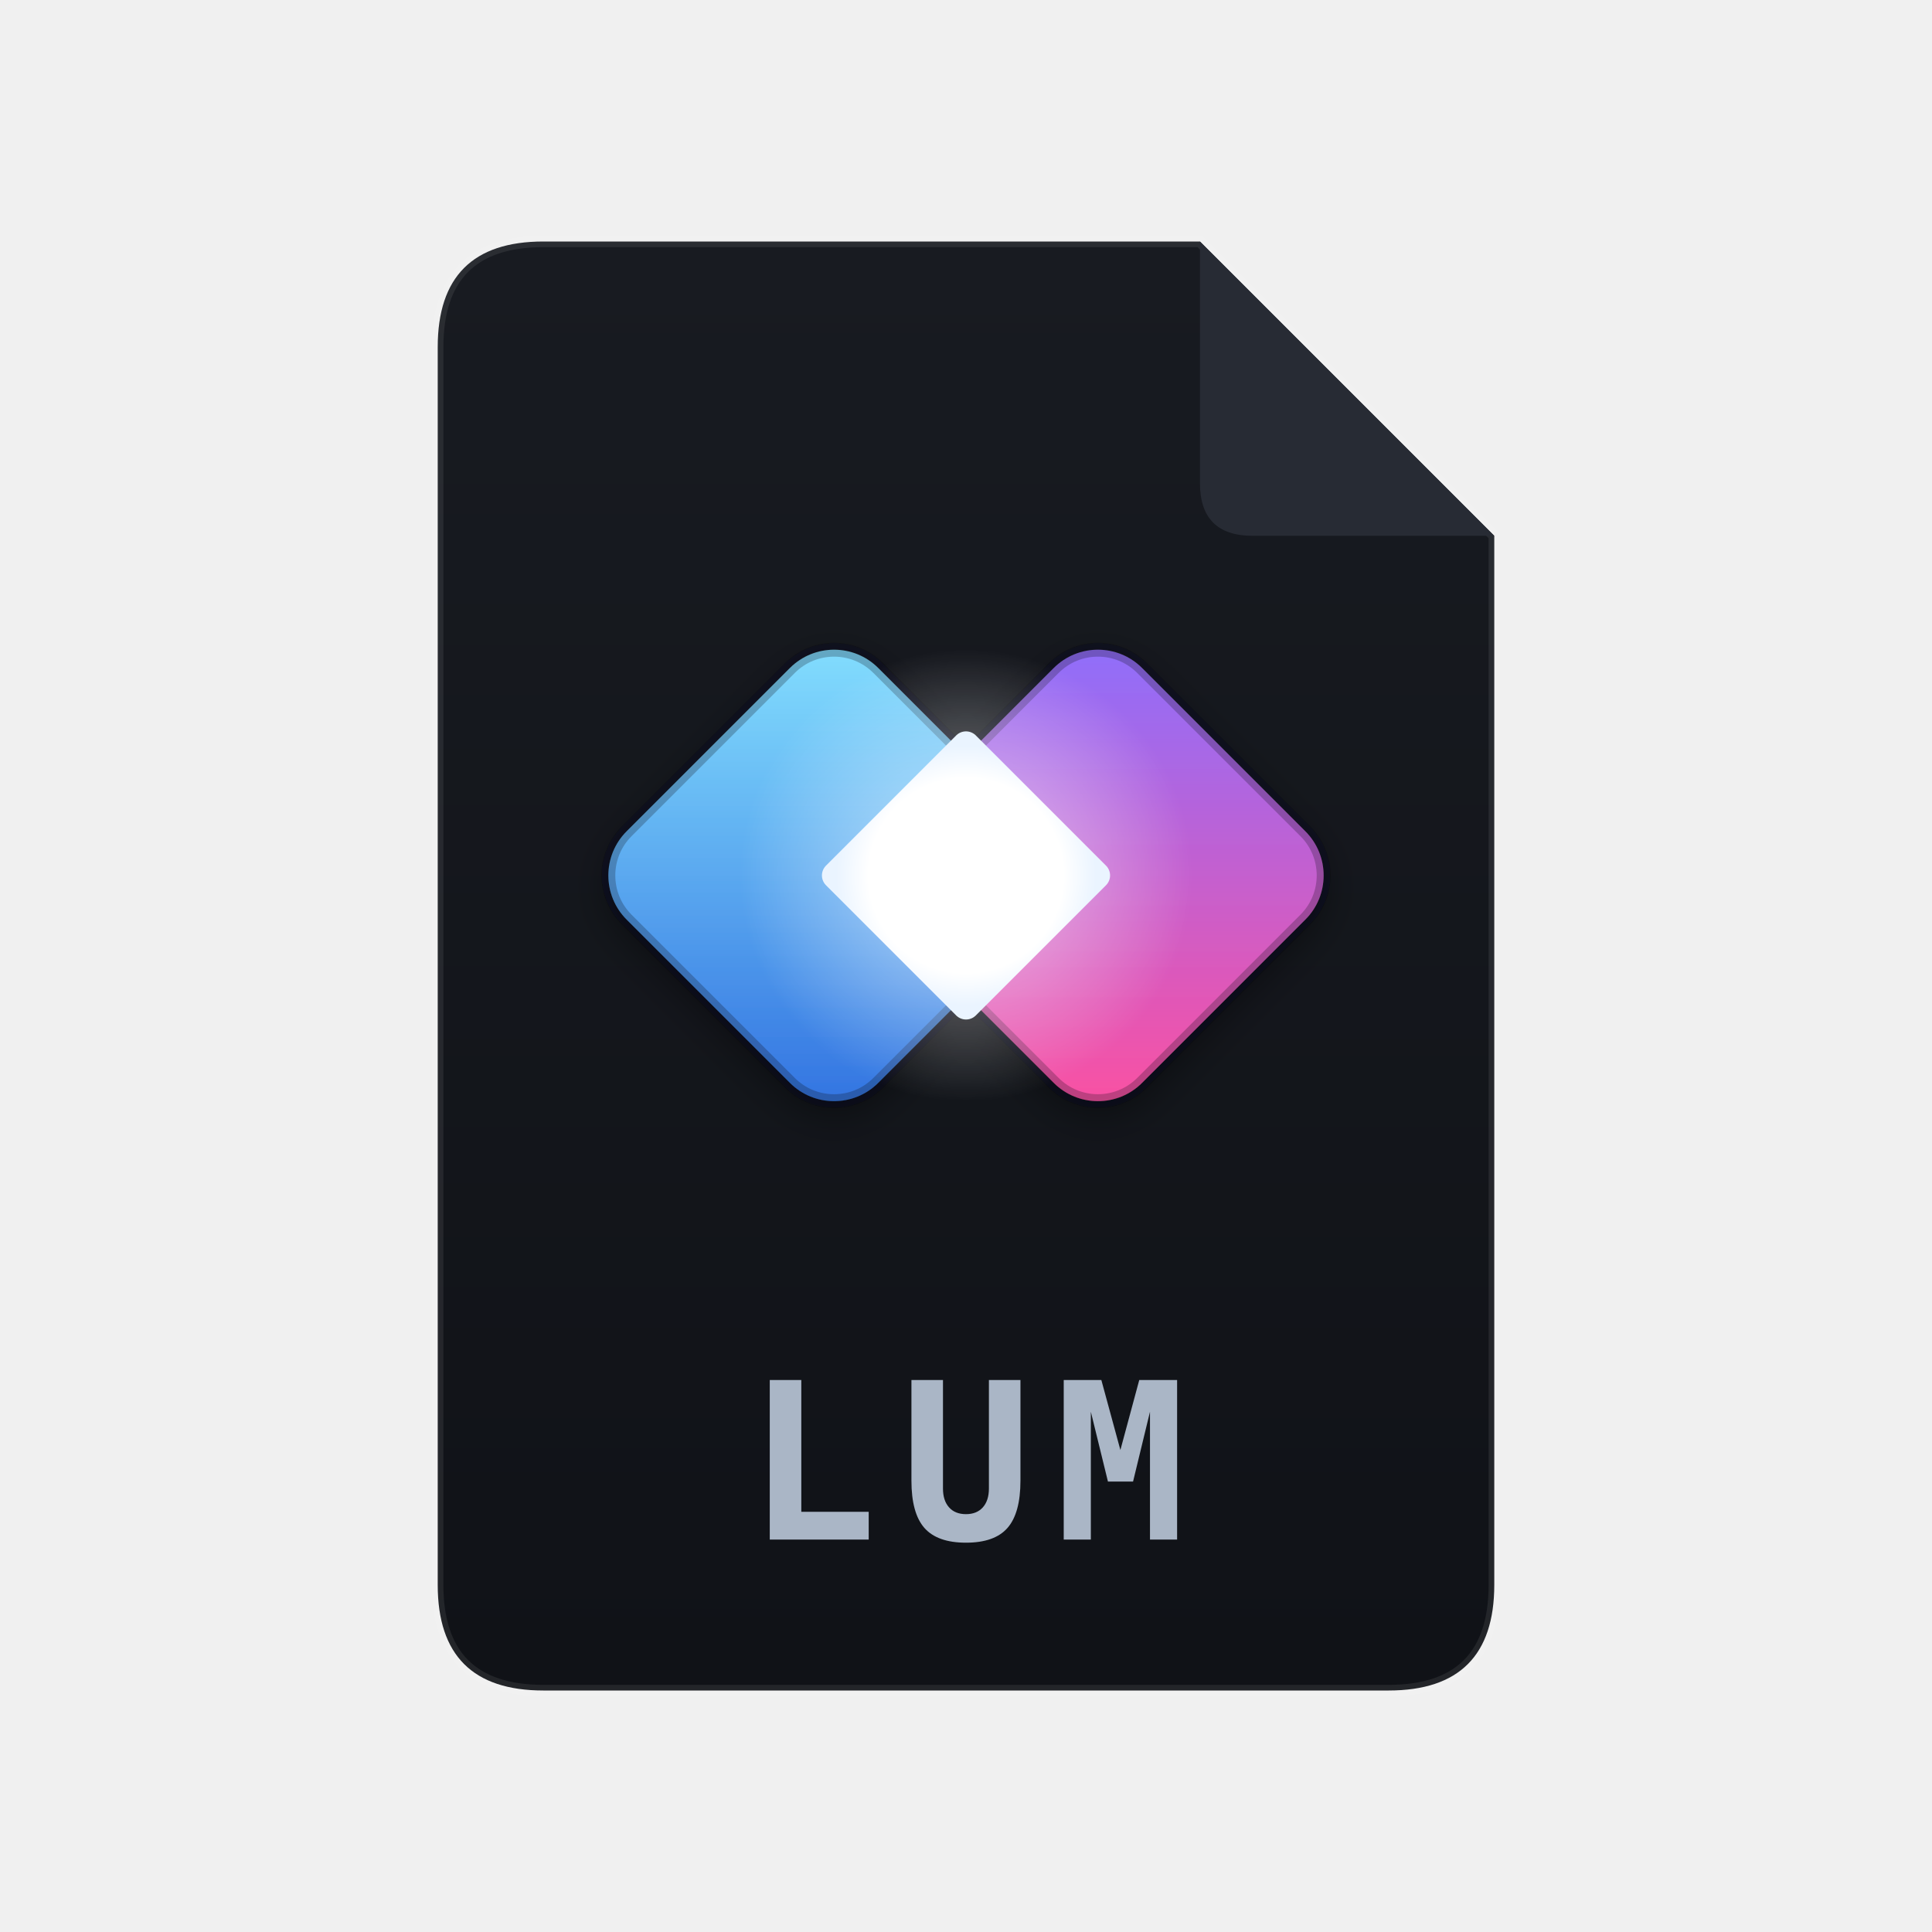
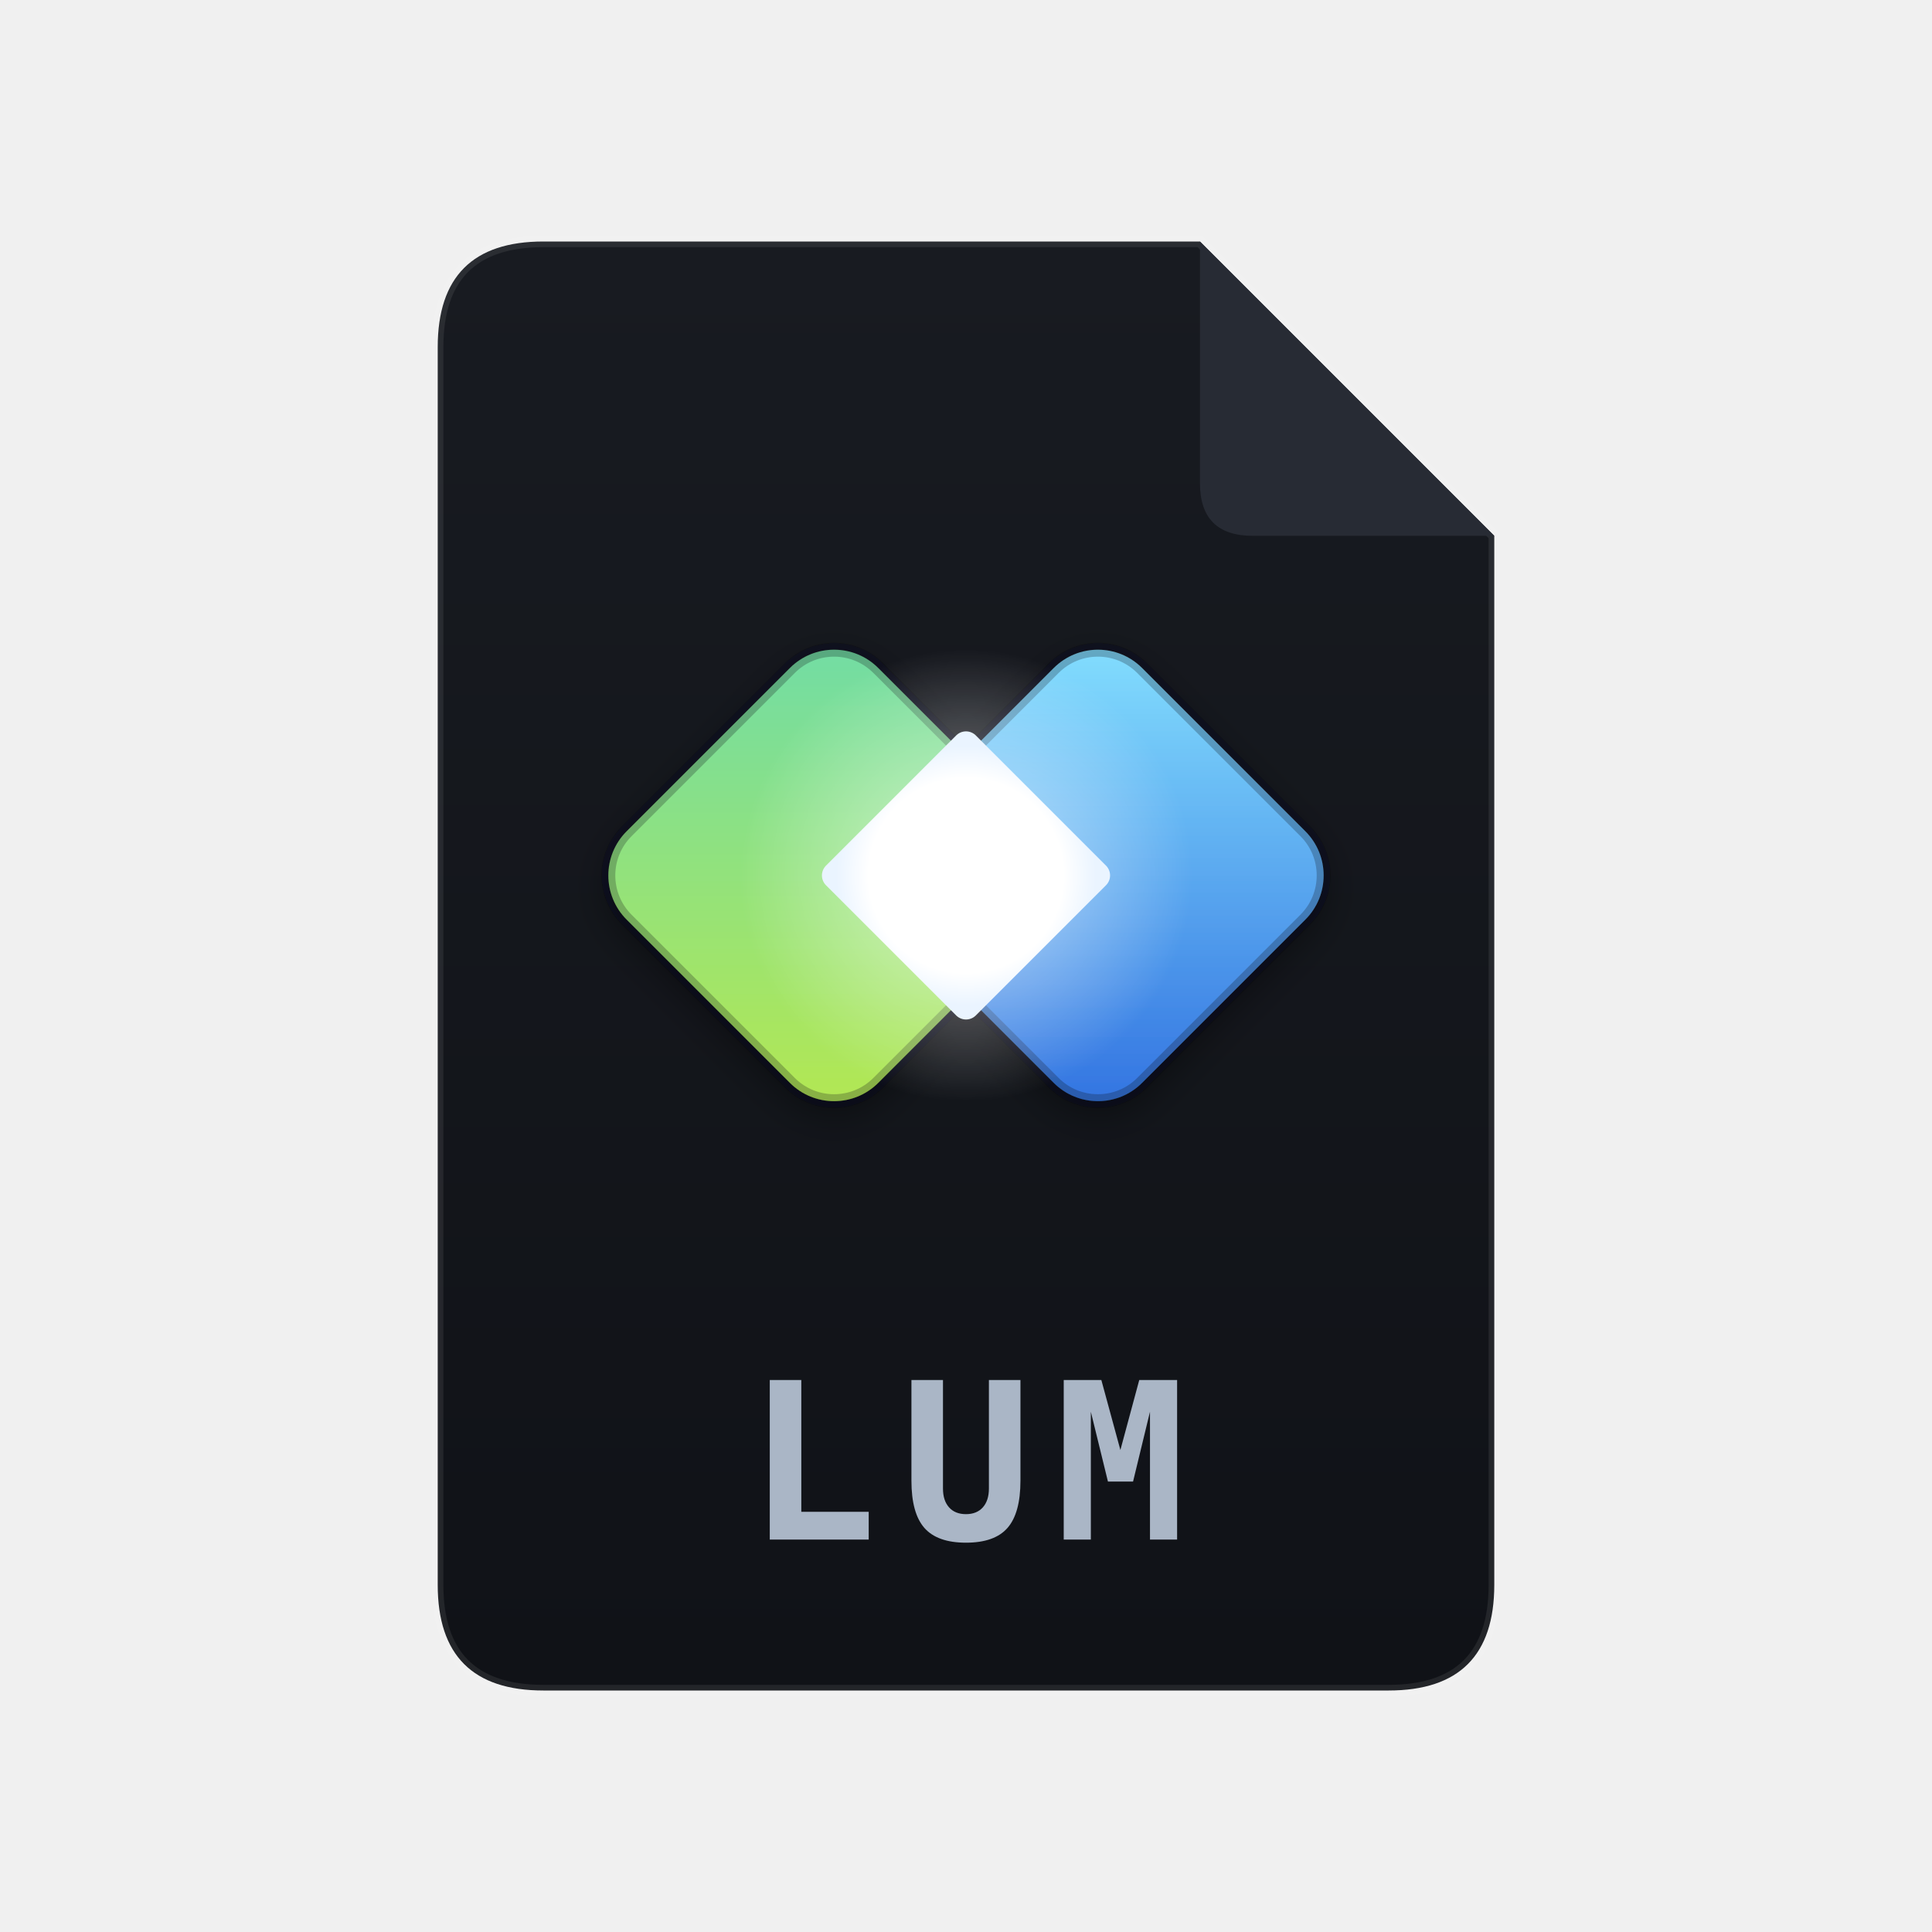
<svg xmlns="http://www.w3.org/2000/svg" viewBox="0 0 512 512" fill="none">
  <defs>
    <linearGradient id="key-a" x1="0" y1="0" x2="1" y2="1">
+       <stop offset="0" stop-color="#6fdca8" />
+       <stop offset="1" stop-color="#b6e84f" />
+     </linearGradient>
+     <linearGradient id="key-b" x1="0" y1="0" x2="1" y2="1">
      <stop offset="0" stop-color="#86e2ff" />
      <stop offset="1" stop-color="#2f6fe0" />
-     </linearGradient>
-     <linearGradient id="key-b" x1="0" y1="0" x2="1" y2="1">
-       <stop offset="0" stop-color="#8a70ff" />
-       <stop offset="1" stop-color="#ff4f9e" />
    </linearGradient>
    <radialGradient id="key-core" cx="0.5" cy="0.5" r="0.5">
      <stop offset="0" stop-color="#ffffff" />
      <stop offset="0.75" stop-color="#ffffff" />
      <stop offset="1" stop-color="#eaf4ff" />
    </radialGradient>
    <radialGradient id="key-glow" cx="0.5" cy="0.5" r="0.5">
      <stop offset="0" stop-color="#ffffff" stop-opacity="0.6" />
      <stop offset="1" stop-color="#ffffff" stop-opacity="0" />
    </radialGradient>
    <filter id="key-shadow" x="-30%" y="-30%" width="160%" height="160%">
      <feDropShadow dx="0" dy="7" stdDeviation="11" flood-color="#04060b" flood-opacity="0.4" />
    </filter>
    <linearGradient id="doc-bg" x1="0" y1="0" x2="0" y2="1">
      <stop offset="0" stop-color="#181b21" />
      <stop offset="1" stop-color="#101217" />
    </linearGradient>
  </defs>
  <path d="M116 92 Q116 64 144 64 L318 64 L396 142 L396 420 Q396 448 368 448 L144 448 Q116 448 116 420 Z" fill="url(#doc-bg)" stroke="#ffffff" stroke-opacity="0.08" stroke-width="3" />
  <path d="M318 64 L396 142 L332 142 Q318 142 318 128 Z" fill="#272b34" />
  <g transform="translate(256 232) scale(0.46) translate(-256 -256)">
    <g filter="url(#key-shadow)">
      <g transform="rotate(45 180 256)">
        <rect x="77.5" y="153.5" width="205" height="205" rx="36" fill="url(#key-a)" stroke="#0c0e14" stroke-opacity="0.25" stroke-width="8" />
      </g>
      <g transform="rotate(45 332 256)">
        <rect x="229.5" y="153.5" width="205" height="205" rx="36" fill="url(#key-b)" stroke="#0c0e14" stroke-opacity="0.25" stroke-width="8" />
      </g>
    </g>
    <circle cx="256" cy="256" r="130" fill="url(#key-glow)" />
    <path d="M256 181 L331 256 L256 331 L181 256 Z" fill="url(#key-core)" stroke="url(#key-core)" stroke-width="16" stroke-linejoin="round" />
  </g>
  <text x="256" y="408" font-family="JetBrains Mono, Consolas, monospace" font-size="58" font-weight="700" letter-spacing="6" fill="#aab6c6" text-anchor="middle">LUM</text>
</svg>
